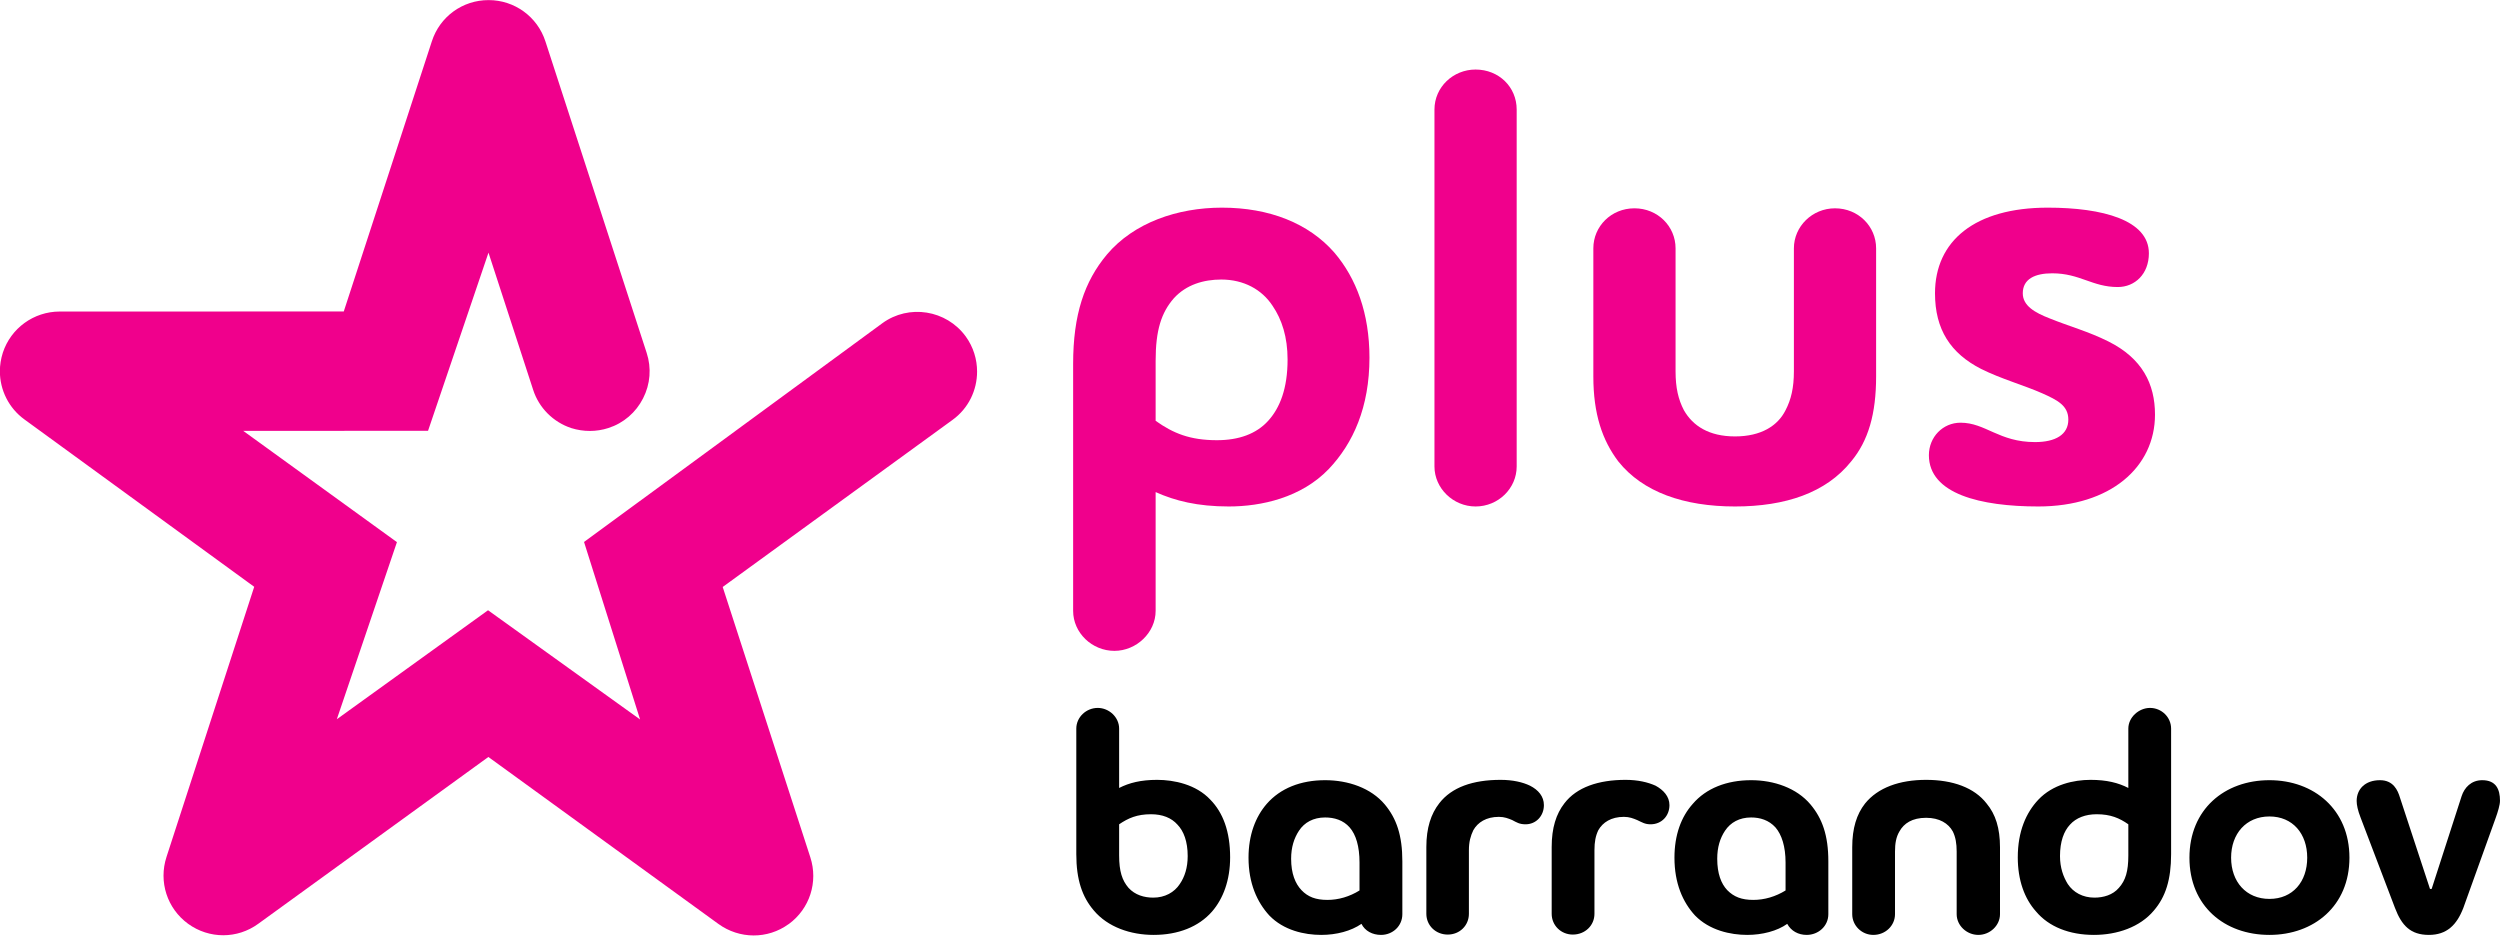
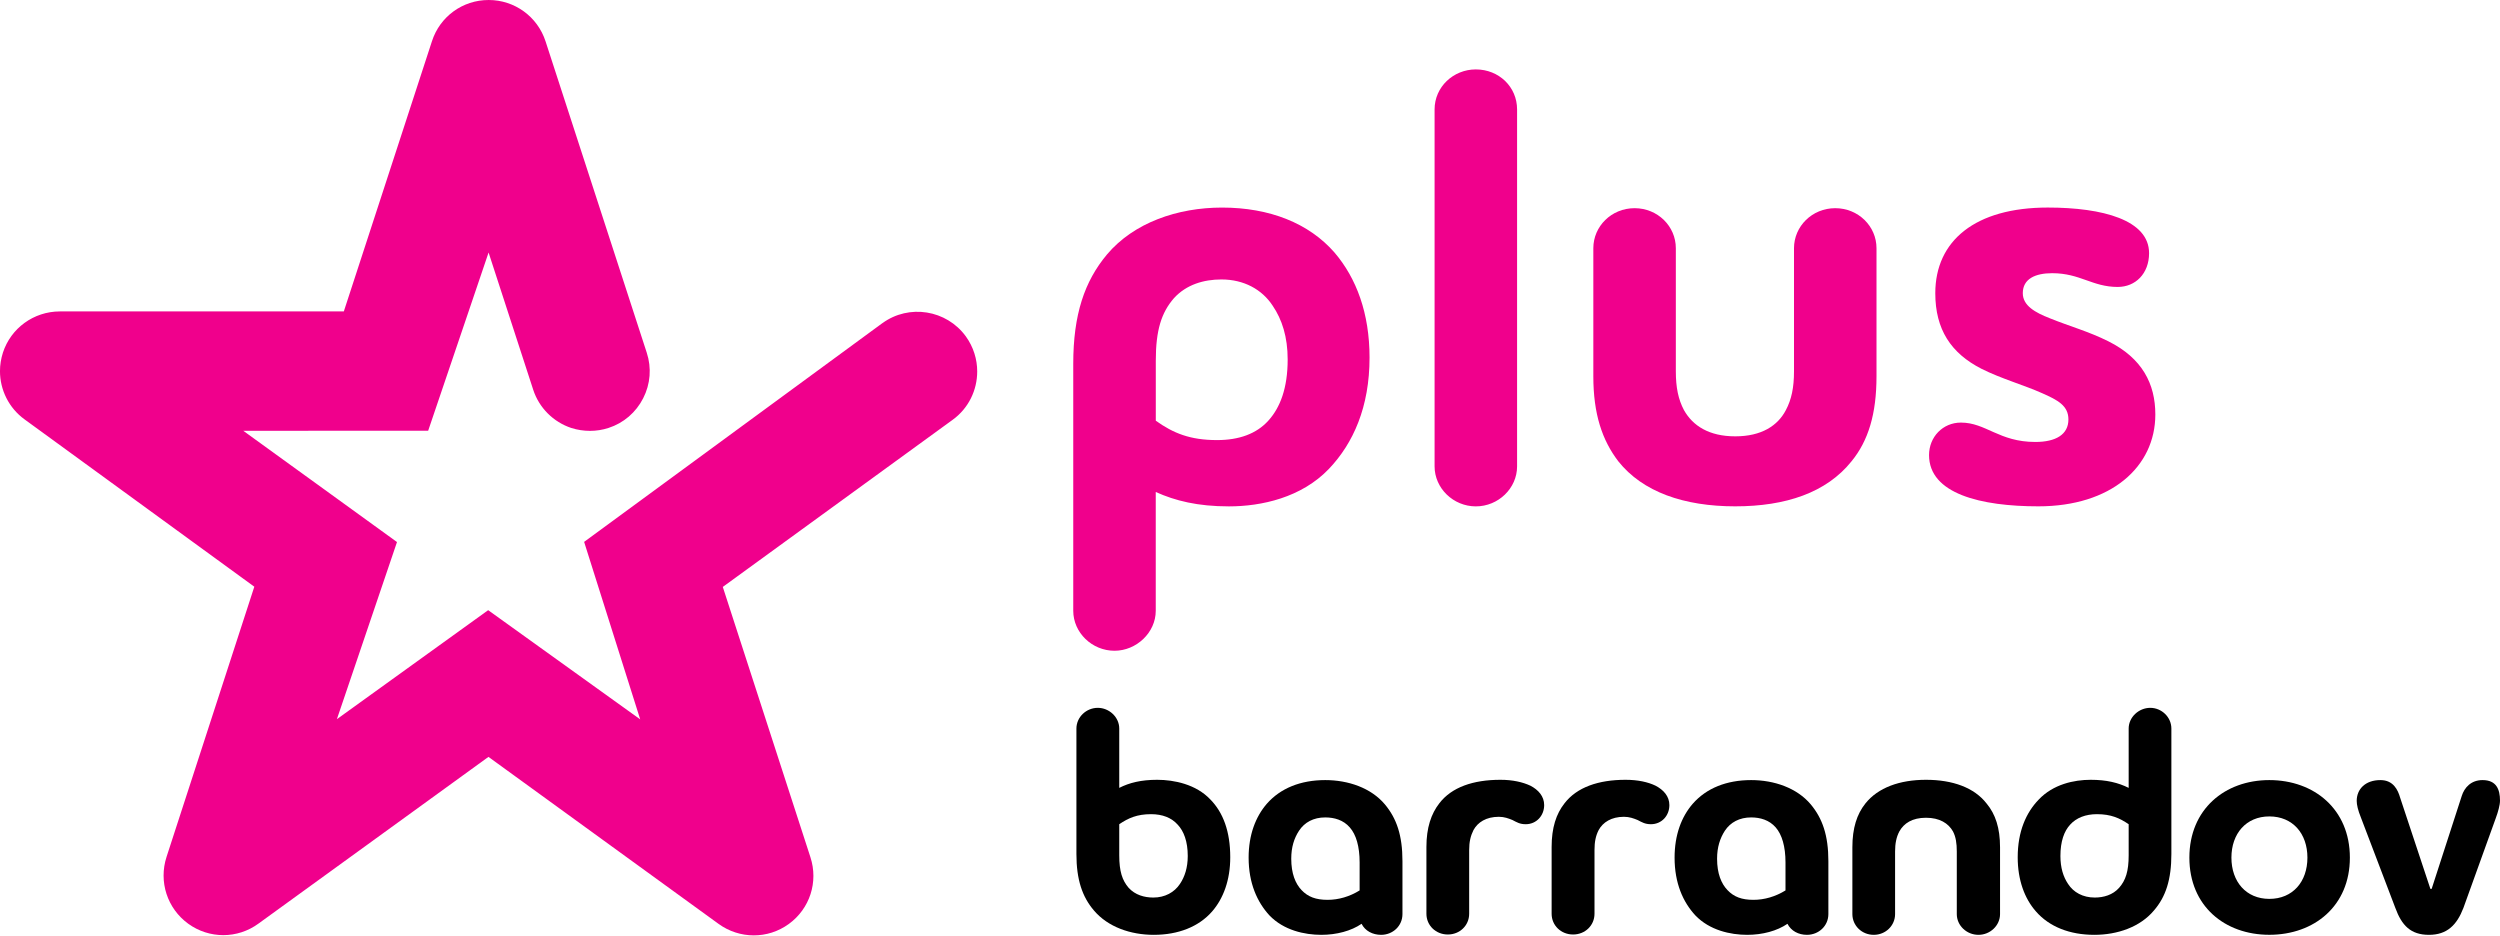
- <svg xmlns="http://www.w3.org/2000/svg" xml:space="preserve" height="224.49" viewBox="0 0 600 224.485" width="600" version="1.1">
-   <g transform="matrix(1.3333 0 0 -1.3333 -981.83 835.04)">
-     <path d="m944.68 485.92c-2.92 0-5.02-0.53-6.84-1.46v10.69c0 2.03-1.8 3.72-3.85 3.72-2.1 0-3.86-1.69-3.86-3.72v-22.6c0-4.61 1.06-7.7 3.16-10.15 2.52-2.99 6.61-4.39 10.76-4.39 4.42 0 8.11 1.46 10.51 4.2 2.02 2.33 3.26 5.66 3.26 9.76 0 4.67-1.28 8.05-3.56 10.38-2.57 2.75-6.54 3.57-9.58 3.57m4.08-18.75c-0.99-1.51-2.69-2.45-4.78-2.45-1.63 0-3.27 0.47-4.45 1.76-1.15 1.34-1.69 2.97-1.69 5.84v5.6c1.65 1.12 3.23 1.81 5.74 1.81 2.04 0 3.67-0.64 4.76-1.87 1.13-1.17 1.84-3.04 1.84-5.66 0-2.1-0.54-3.74-1.42-5.03m26.16 18.69c-4.42 0-8.06-1.46-10.51-4.26-2.03-2.34-3.28-5.61-3.28-9.69 0-4.62 1.55-8.01 3.74-10.4 2.58-2.68 6.32-3.5 9.35-3.5 2.74 0 5.38 0.7 7.24 1.99 0.64-1.29 1.99-1.99 3.52-1.99 2.09 0 3.84 1.58 3.84 3.73v9.52c0 4.68-1.06 7.71-3.15 10.22-2.5 2.98-6.61 4.38-10.75 4.38m6.19-19.85c-1.79-1.11-3.78-1.7-5.77-1.7-2.11 0-3.52 0.54-4.68 1.76-1.11 1.17-1.86 2.98-1.86 5.65 0 2.06 0.52 3.68 1.41 5.04 0.98 1.5 2.6 2.39 4.71 2.39 1.64 0 3.27-0.47 4.43-1.81 1.12-1.29 1.76-3.39 1.76-6.31v-5.02zm30.69 18.86c-1.3 0.63-3.1 1.05-5.3 1.05-5 0-8.81-1.34-11.03-4.21-1.5-1.92-2.33-4.44-2.33-7.88v-12.02c0-2.11 1.69-3.74 3.85-3.74 2.15 0 3.81 1.63 3.81 3.74v11.44c0 1.52 0.3 2.57 0.8 3.62 0.8 1.39 2.3 2.39 4.6 2.39 1 0 1.7-0.29 2.4-0.58 0.8-0.42 1.3-0.76 2.4-0.76 1.9 0 3.3 1.52 3.3 3.45 0 1.57-1 2.74-2.5 3.5m22.6 0c-1.4 0.63-3.2 1.05-5.4 1.05-4.9 0-8.8-1.34-11-4.21-1.5-1.92-2.3-4.44-2.3-7.88v-12.02c0-2.11 1.7-3.74 3.8-3.74 2.2 0 3.9 1.63 3.9 3.74v11.44c0 1.52 0.2 2.57 0.7 3.62 0.8 1.39 2.3 2.39 4.6 2.39 1 0 1.7-0.29 2.4-0.58 0.9-0.42 1.4-0.76 2.4-0.76 2 0 3.4 1.52 3.4 3.45 0 1.57-1.1 2.74-2.5 3.5m17.2 0.99c-4.4 0-8.1-1.46-10.5-4.26-2.1-2.34-3.3-5.61-3.3-9.69 0-4.62 1.5-8.01 3.7-10.4 2.6-2.68 6.4-3.5 9.4-3.5 2.7 0 5.4 0.7 7.2 1.99 0.7-1.29 2-1.99 3.5-1.99 2.1 0 3.9 1.58 3.9 3.73v9.52c0 4.68-1.1 7.71-3.2 10.22-2.5 2.98-6.6 4.38-10.7 4.38m6.2-19.85c-1.8-1.11-3.8-1.7-5.8-1.7-2.1 0-3.5 0.54-4.7 1.76-1.1 1.17-1.8 2.98-1.8 5.65 0 2.06 0.5 3.68 1.4 5.04 1 1.5 2.6 2.39 4.7 2.39 1.6 0 3.2-0.47 4.4-1.81 1.1-1.29 1.8-3.39 1.8-6.31v-5.02zm25.3 19.91c-4.8 0-8.7-1.41-11-4.27-1.5-1.92-2.3-4.42-2.3-7.87v-12.04c0-2.04 1.7-3.73 3.8-3.73 2.2 0 3.9 1.69 3.9 3.73v11.28c0 1.45 0.2 2.62 0.8 3.62 0.8 1.45 2.3 2.45 4.8 2.45 2.4 0 4-1 4.8-2.45 0.5-1 0.7-2.17 0.7-3.62v-11.28c0-2.04 1.8-3.73 3.9-3.73s3.9 1.69 3.9 3.73v12.04c0 3.45-0.8 5.95-2.4 7.87-2.2 2.86-6.1 4.27-10.9 4.27m40.3 12.95c-2 0-3.9-1.69-3.9-3.72v-10.69c-1.8 0.93-3.9 1.46-6.8 1.46-3 0-6.8-0.82-9.4-3.57-2.2-2.33-3.7-5.71-3.7-10.38 0-4.1 1.2-7.43 3.3-9.76 2.3-2.74 6-4.2 10.4-4.2 4.2 0 8.3 1.4 10.8 4.39 2.1 2.45 3.1 5.54 3.1 10.15v22.6c0 2.03-1.7 3.72-3.8 3.72m-3.9-26.55c0-2.87-0.5-4.5-1.7-5.84-1.1-1.29-2.8-1.76-4.4-1.76-2.1 0-3.8 0.94-4.8 2.45-0.8 1.29-1.4 2.93-1.4 5.03 0 2.62 0.7 4.49 1.8 5.66 1.1 1.23 2.8 1.87 4.8 1.87 2.5 0 4.1-0.69 5.7-1.81v-5.6zm25.4 13.54c-8.1 0-14.4-5.26-14.4-13.95 0-8.7 6.3-13.9 14.4-13.9 8 0 14.4 5.2 14.4 13.9 0 8.69-6.4 13.95-14.4 13.95m0-21.37c-4.2 0-6.9 3.09-6.9 7.42 0 4.31 2.7 7.42 6.9 7.42s6.8-3.11 6.8-7.42c0-4.33-2.6-7.42-6.8-7.42" />
-     <path d="m1183.2 485.86c-2 0-3.2-1.35-3.7-2.85l-5.4-16.72h-0.3l-5.4 16.42c-0.4 1.35-1.2 3.15-3.6 3.15-2.7 0-4.2-1.64-4.2-3.74 0-0.7 0.2-1.69 0.7-2.97l6.2-16.29c1.2-3.16 2.8-4.85 6.1-4.85 3.2 0 5 1.75 6.2 4.85l5.8 16.14c0.4 1.1 0.8 2.4 0.8 3.16 0 2.04-0.7 3.7-3.2 3.7" />
-     <g fill="#f0008c">
-       <path d="m895.21 568.11-53.69-39.37 10.09-31.95-27.37 19.66-27.22-19.62 10.82 31.88-27.67 20.03 33.27 0.01s10.33 30.47 10.88 32.07c0.51-1.58 8.04-24.69 8.04-24.69 1.04-3.24 3.6-5.81 6.86-6.89 2.2-0.69 4.53-0.69 6.68 0.01 2.74 0.88 4.96 2.8 6.25 5.35 1.31 2.56 1.53 5.47 0.64 8.19l-18.22 56.05c-1.44 4.46-5.57 7.44-10.22 7.44h-0.02c-4.68 0-8.78-2.98-10.21-7.44 0 0-15.15-46.44-15.85-48.61-0.42 0-51.14-0.01-51.14-0.01-4.67-0.01-8.78-3-10.23-7.41-0.35-1.11-0.53-2.21-0.53-3.34 0-3.37 1.59-6.63 4.44-8.69 0 0 39.51-28.76 41.34-30.11-0.14-0.39-15.79-48.63-15.79-48.63-1.45-4.47 0.12-9.28 3.89-12.03 3.79-2.75 8.87-2.75 12.64 0.01l41.41 30.02 41.4-30.05c3.79-2.75 8.87-2.78 12.64-0.04 0 0 0.01 0.01 0.03 0.01 3.77 2.75 5.33 7.57 3.88 12.03l-15.77 48.65 41.35 30.06c2.91 2.09 4.44 5.38 4.44 8.71 0 2.19-0.66 4.41-2.04 6.32-3.49 4.79-10.24 5.87-15.02 2.38" />
-       <path d="m944.41 550.55c3.16-2.25 6.19-3.49 11.03-3.49 3.94 0 7.09 1.13 9.23 3.49s3.49 5.85 3.49 11.03c0 4.05-1.02 7.2-2.7 9.67-1.92 2.93-5.18 4.73-9.23 4.73-3.15 0-6.3-0.9-8.55-3.38-2.25-2.59-3.27-5.74-3.27-11.25v-10.8zm0-12.83v-21.38c0-3.94-3.48-7.2-7.42-7.2-4.05 0-7.43 3.26-7.43 7.2v44.45c0 8.89 2.03 14.85 6.08 19.69 4.84 5.74 12.71 8.44 20.7 8.44 8.55 0 15.64-2.82 20.25-8.1 3.94-4.62 6.31-10.92 6.31-18.91 0-8.89-2.93-15.41-7.32-20.03-4.95-5.17-12.15-6.75-18-6.75-5.63 0-9.68 1.02-13.17 2.59" />
-       <path d="m994.6 606.58c0 4.05 3.37 7.2 7.4 7.2 4.2 0 7.4-3.15 7.4-7.2v-64.25c0-3.93-3.3-7.2-7.4-7.2-4.03 0-7.4 3.27-7.4 7.2v64.25z" />
-       <path d="m1023.2 581.6c0 3.94 3.2 7.2 7.4 7.2s7.4-3.26 7.4-7.2v-22.16c0-2.93 0.5-5.07 1.5-6.98 1.6-2.81 4.5-4.72 9.2-4.72s7.7 1.91 9.1 4.72c1 1.91 1.5 4.05 1.5 6.98v22.16c0 3.94 3.3 7.2 7.4 7.2 4.2 0 7.4-3.26 7.4-7.2v-23.06c0-6.75-1.4-11.59-4.5-15.31-4.5-5.62-11.8-8.1-20.9-8.1-9.2 0-16.6 2.59-21 8.1-2.9 3.83-4.5 8.56-4.5 15.31v23.06z" />
-       <path d="m1117.6 574.63c-4.6 0-6.8 2.47-11.8 2.47-3.1 0-5.3-1.01-5.3-3.6 0-2.25 2.2-3.49 4.8-4.5 3.6-1.46 7-2.36 10.6-4.16 6.1-3.04 8.4-7.65 8.4-13.17 0-9.45-8-16.54-21-16.54-10.4 0-19.7 2.25-19.7 9.23 0 3.26 2.5 5.85 5.7 5.85 4.5 0 6.9-3.49 13.4-3.49 3.7 0 6 1.35 6 4.05 0 2.48-1.9 3.49-4.7 4.73-3.3 1.46-7.4 2.59-11 4.39-5.5 2.81-8.3 7.09-8.3 13.61 0 9.45 7.2 15.42 20.3 15.42 9.9 0 18.2-2.25 18.2-8.22 0-3.71-2.5-6.07-5.6-6.07" />
-     </g>
+ <svg xmlns="http://www.w3.org/2000/svg" height="224.49" width="600" version="1.1" viewBox="0 0 600 224.488">
+   <g stroke-width=".47">
+     <path d="m544.64 187.22c-10.71 0-19.19 7.02-19.19 18.61 0 11.6 8.47 18.52 19.19 18.52 10.78 0 19.33-6.92 19.33-18.52 0-11.59-8.55-18.61-19.33-18.61zm0 8.72c5.64 0 9.14 4.14 9.14 9.89 0 5.77-3.5 9.9-9.14 9.9-5.58 0-9.1-4.13-9.1-9.9 0-5.75 3.52-9.89 9.1-9.89z" />
+     <path d="m516.06 169.88c-2.75 0-5.18 2.25-5.18 4.96v14.25c-2.47-1.24-5.31-1.94-9.12-1.94-4.03 0-9.01 1.09-12.47 4.75-3.01 3.11-5.04 7.62-5.04 13.85 0 5.46 1.64 9.9 4.39 13.01 3.19 3.66 8.1 5.6 13.99 5.6 5.53 0 10.98-1.86 14.32-5.85 2.82-3.26 4.18-7.38 4.18-13.53v-30.13c0-2.72-2.32-4.97-5.07-4.97zm-12.8 25.52c3.36 0 5.44 0.93 7.62 2.41v7.47c0 3.83-0.72 6-2.29 7.79-1.53 1.72-3.72 2.34-5.85 2.34-2.85 0-5.1-1.25-6.4-3.26-1.16-1.72-1.84-3.9-1.84-6.71 0-3.49 0.88-5.98 2.36-7.55 1.48-1.63 3.7-2.49 6.4-2.49z" />
+     <path d="m462.24 187.15c-6.31 0-11.52 1.88-14.55 5.69-2.04 2.56-3.12 5.9-3.12 10.5v16.05c0 2.72 2.23 4.97 5.13 4.97 2.89 0 5.12-2.25 5.12-4.97v-15.03c0-1.95 0.32-3.5 1.03-4.83 1.09-1.94 3.08-3.27 6.39-3.27 3.27 0 5.37 1.33 6.47 3.27 0.7 1.33 0.92 2.88 0.92 4.83v15.03c0 2.72 2.34 4.97 5.2 4.97 2.83 0 5.18-2.25 5.18-4.97v-16.05c0-4.6-1.09-7.94-3.23-10.5-2.95-3.81-8.14-5.69-14.54-5.69" />
+     <path d="m420.27 187.22c-5.9 0-10.74 1.95-14.01 5.68-2.72 3.13-4.36 7.49-4.36 12.93 0 6.15 2.03 10.67 4.98 13.86 3.43 3.58 8.43 4.67 12.45 4.67 3.67 0 7.17-0.94 9.66-2.65 0.87 1.71 2.64 2.65 4.68 2.65 2.78 0 5.14-2.11 5.14-4.98v-12.69c0-6.23-1.43-10.27-4.22-13.63-3.34-3.97-8.8-5.84-14.32-5.84zm0 8.96c2.18 0 4.36 0.62 5.91 2.41 1.48 1.71 2.34 4.52 2.34 8.41v6.7c-2.39 1.48-5.05 2.26-7.7 2.26-2.81 0-4.69-0.71-6.23-2.34-1.49-1.56-2.49-3.97-2.49-7.54 0-2.74 0.7-4.9 1.87-6.71 1.34-2.01 3.5-3.19 6.3-3.19z" />
+     <path d="m397.3 188.55c-1.78-0.85-4.18-1.4-7.16-1.4-6.52 0-11.67 1.79-14.63 5.61-2.04 2.56-3.12 5.92-3.12 10.51v16.03c0 2.81 2.26 4.98 5.15 4.98 2.88 0 5.14-2.17 5.14-4.98v-15.26c0-2.02 0.29-3.43 1-4.83 1.01-1.85 3.04-3.18 6.07-3.18 1.32 0 2.34 0.39 3.27 0.77 1.08 0.56 1.81 1.01 3.2 1.01 2.57 0 4.43-2.03 4.43-4.59 0-2.1-1.39-3.66-3.35-4.67" />
+     <path d="m367.26 188.55c-1.8-0.84-4.22-1.4-7.15-1.4-6.57 0-11.7 1.79-14.65 5.61-2 2.56-3.12 5.92-3.12 10.51v16.03c0 2.81 2.26 4.98 5.14 4.98 2.87 0 5.12-2.17 5.12-4.98v-15.26c0-2.02 0.34-3.43 1.04-4.83 1.01-1.85 3.03-3.18 6.08-3.18 1.32 0 2.32 0.39 3.26 0.77 1.09 0.56 1.78 1.01 3.2 1.01 2.54 0 4.42-2.03 4.42-4.59 0-2.1-1.38-3.66-3.33-4.67" />
+     <path d="m318.05 187.22c-5.89 0-10.74 1.95-14.01 5.68-2.71 3.13-4.37 7.49-4.37 12.93 0 6.15 2.06 10.67 4.99 13.86 3.43 3.58 8.43 4.67 12.46 4.67 3.66 0 7.18-0.94 9.66-2.65 0.85 1.71 2.65 2.65 4.69 2.65 2.78 0 5.12-2.11 5.12-4.98v-12.69c0-6.23-1.41-10.27-4.21-13.63-3.33-3.97-8.8-5.84-14.33-5.84zm0 8.96c2.19 0 4.37 0.62 5.91 2.41 1.5 1.71 2.35 4.52 2.35 8.41v6.7c-2.39 1.48-5.04 2.26-7.69 2.26-2.82 0-4.7-0.71-6.25-2.34-1.48-1.56-2.47-3.97-2.47-7.54 0-2.74 0.68-4.9 1.87-6.71 1.32-2.01 3.47-3.19 6.28-3.19z" />
+     <path d="m263.47 169.88c-2.79 0-5.13 2.25-5.13 4.97v30.12c0 6.15 1.41 10.28 4.2 13.54 3.37 3.98 8.82 5.85 14.36 5.85 5.89 0 10.81-1.95 14-5.6 2.71-3.11 4.36-7.55 4.36-13.01 0-6.23-1.71-10.74-4.75-13.85-3.43-3.66-8.72-4.75-12.78-4.75-3.88 0-6.69 0.71-9.11 1.94v-14.24c0-2.72-2.4-4.97-5.15-4.97zm12.79 25.52c2.73 0 4.9 0.86 6.36 2.49 1.5 1.57 2.44 4.05 2.44 7.55 0 2.8-0.72 4.99-1.88 6.71-1.33 2.01-3.6 3.26-6.38 3.26-2.17 0-4.36-0.62-5.93-2.34-1.54-1.79-2.25-3.96-2.25-7.79v-7.47c2.2-1.49 4.3-2.41 7.64-2.41z" />
+     <path d="m595.82 187.22c-2.78 0-4.36 1.8-5 3.8l-7.22 22.3h-0.31l-7.26-21.89c-0.52-1.8-1.59-4.21-4.73-4.21-3.64 0-5.69 2.19-5.69 4.99 0 0.93 0.3 2.25 1 3.97l8.27 21.72c1.54 4.2 3.67 6.46 8.07 6.46 4.33 0 6.68-2.33 8.27-6.46l7.76-21.53c0.55-1.47 1.02-3.19 1.02-4.21 0-2.72-0.88-4.94-4.18-4.94" />
+   </g>
+   <g stroke-width=".47" fill="#f0008c">
+     <path d="m211.77 77.554-71.58 52.496 13.46 42.6-36.49-26.21-36.306 26.16 14.424-42.51-36.891-26.7 44.373-0.02s13.77-40.622 14.5-42.767c0.68 2.111 10.71 32.931 10.71 32.931 1.4 4.315 4.81 7.746 9.16 9.186 2.93 0.92 6.03 0.92 8.9-0.01 3.65-1.18 6.61-3.732 8.34-7.144 1.74-3.412 2.04-7.285 0.85-10.921l-24.29-74.726c-1.93-5.944-7.43-9.919-13.64-9.919h-0.02c-6.24 0-11.7 3.975-13.61 9.919 0 0-20.2 61.92-21.138 64.808-0.556 0-68.189 0.015-68.189 0.015-6.228 0.018-11.71 4.001-13.632 9.886-0.466 1.475-0.705 2.945-0.705 4.443 9e-7 4.499 2.119 8.838 5.91 11.589 0 0 52.684 38.35 55.129 40.15-0.191 0.53-21.064 64.84-21.064 64.84-1.93 5.96 0.164 12.37 5.197 16.04 5.048 3.66 11.823 3.66 16.854-0.02l55.208-40.02 55.21 40.07c5.05 3.67 11.82 3.7 16.85 0.05 0 0 0.02-0.02 0.03-0.02 5.04-3.66 7.12-10.09 5.18-16.02l-21.03-64.87 55.14-40.09c3.87-2.783 5.92-7.171 5.92-11.615 0-2.918-0.89-5.872-2.73-8.424-4.64-6.381-13.64-7.825-20.02-3.175" />
+     <path d="m354.2 16.658c-5.4 0-9.9 4.202-9.9 9.603v85.669c0 5.25 4.5 9.6 9.9 9.6s9.9-4.35 9.9-9.6v-85.669c0-5.401-4.35-9.603-9.9-9.603zm-60.91 33.158c-10.65 0-21.15 3.6-27.61 11.251-5.4 6.451-8.1 14.403-8.1 26.254v59.259c0 5.25 4.5 9.6 9.9 9.6 5.25 0 9.9-4.35 9.9-9.6v-28.5h0.01c4.65 2.1 10.05 3.45 17.55 3.45 7.8 0 17.4-2.1 24-9 5.85-6.15 9.75-14.857 9.75-26.709 0-10.652-3.15-19.051-8.4-25.203-6.15-7.051-15.6-10.802-27-10.802zm-0.15 17.252c5.4 0 9.75 2.399 12.3 6.3 2.25 3.3 3.6 7.501 3.6 12.902 0 6.901-1.8 11.553-4.65 14.7-2.85 3.15-7.05 4.65-12.3 4.65-6.45 0-10.5-1.65-14.7-4.65v-14.399c0-7.351 1.35-11.551 4.35-15.002 3-3.301 7.2-4.501 11.4-4.501z" />
+     <path d="m382.4 59.565c0-5.251 4.35-9.602 9.9-9.602s9.9 4.351 9.9 9.602v29.555c0 3.901 0.6 6.752 1.95 9.302 2.1 3.748 6 6.298 12.31 6.298 6.3 0 10.2-2.55 12.15-6.298 1.35-2.55 1.95-5.401 1.95-9.302v-29.555c0-5.251 4.35-9.602 9.9-9.602s9.9 4.351 9.9 9.602v30.753c0 9.002-1.95 15.452-6 20.402-6.01 7.5-15.76 10.8-27.91 10.8-12.3 0-22.2-3.45-28.05-10.8-3.9-5.1-6-11.4-6-20.402v-30.758" />
+     <path d="m508.27 68.868c-6.15 0-9-3.302-15.75-3.302-4.05 0-7.05 1.35-7.05 4.801 0 3.001 3 4.651 6.45 6.001 4.8 1.95 9.3 3.151 14.1 5.551 8.11 4.051 11.26 10.202 11.26 17.552 0 12.599-10.66 22.049-28.06 22.049-13.8 0-26.25-3-26.25-12.3 0-4.35 3.3-7.8 7.65-7.8 6 0 9.15 4.65 17.85 4.65 4.95 0 7.95-1.8 7.95-5.4 0-3.302-2.55-4.651-6.3-6.301-4.35-1.951-9.75-3.451-14.55-5.852-7.35-3.75-11.1-9.453-11.1-18.153 0-12.602 9.6-20.554 27-20.554 13.2 0 24.31 3.001 24.31 10.952-0.01 4.951-3.31 8.102-7.51 8.102" />
  </g>
</svg>
